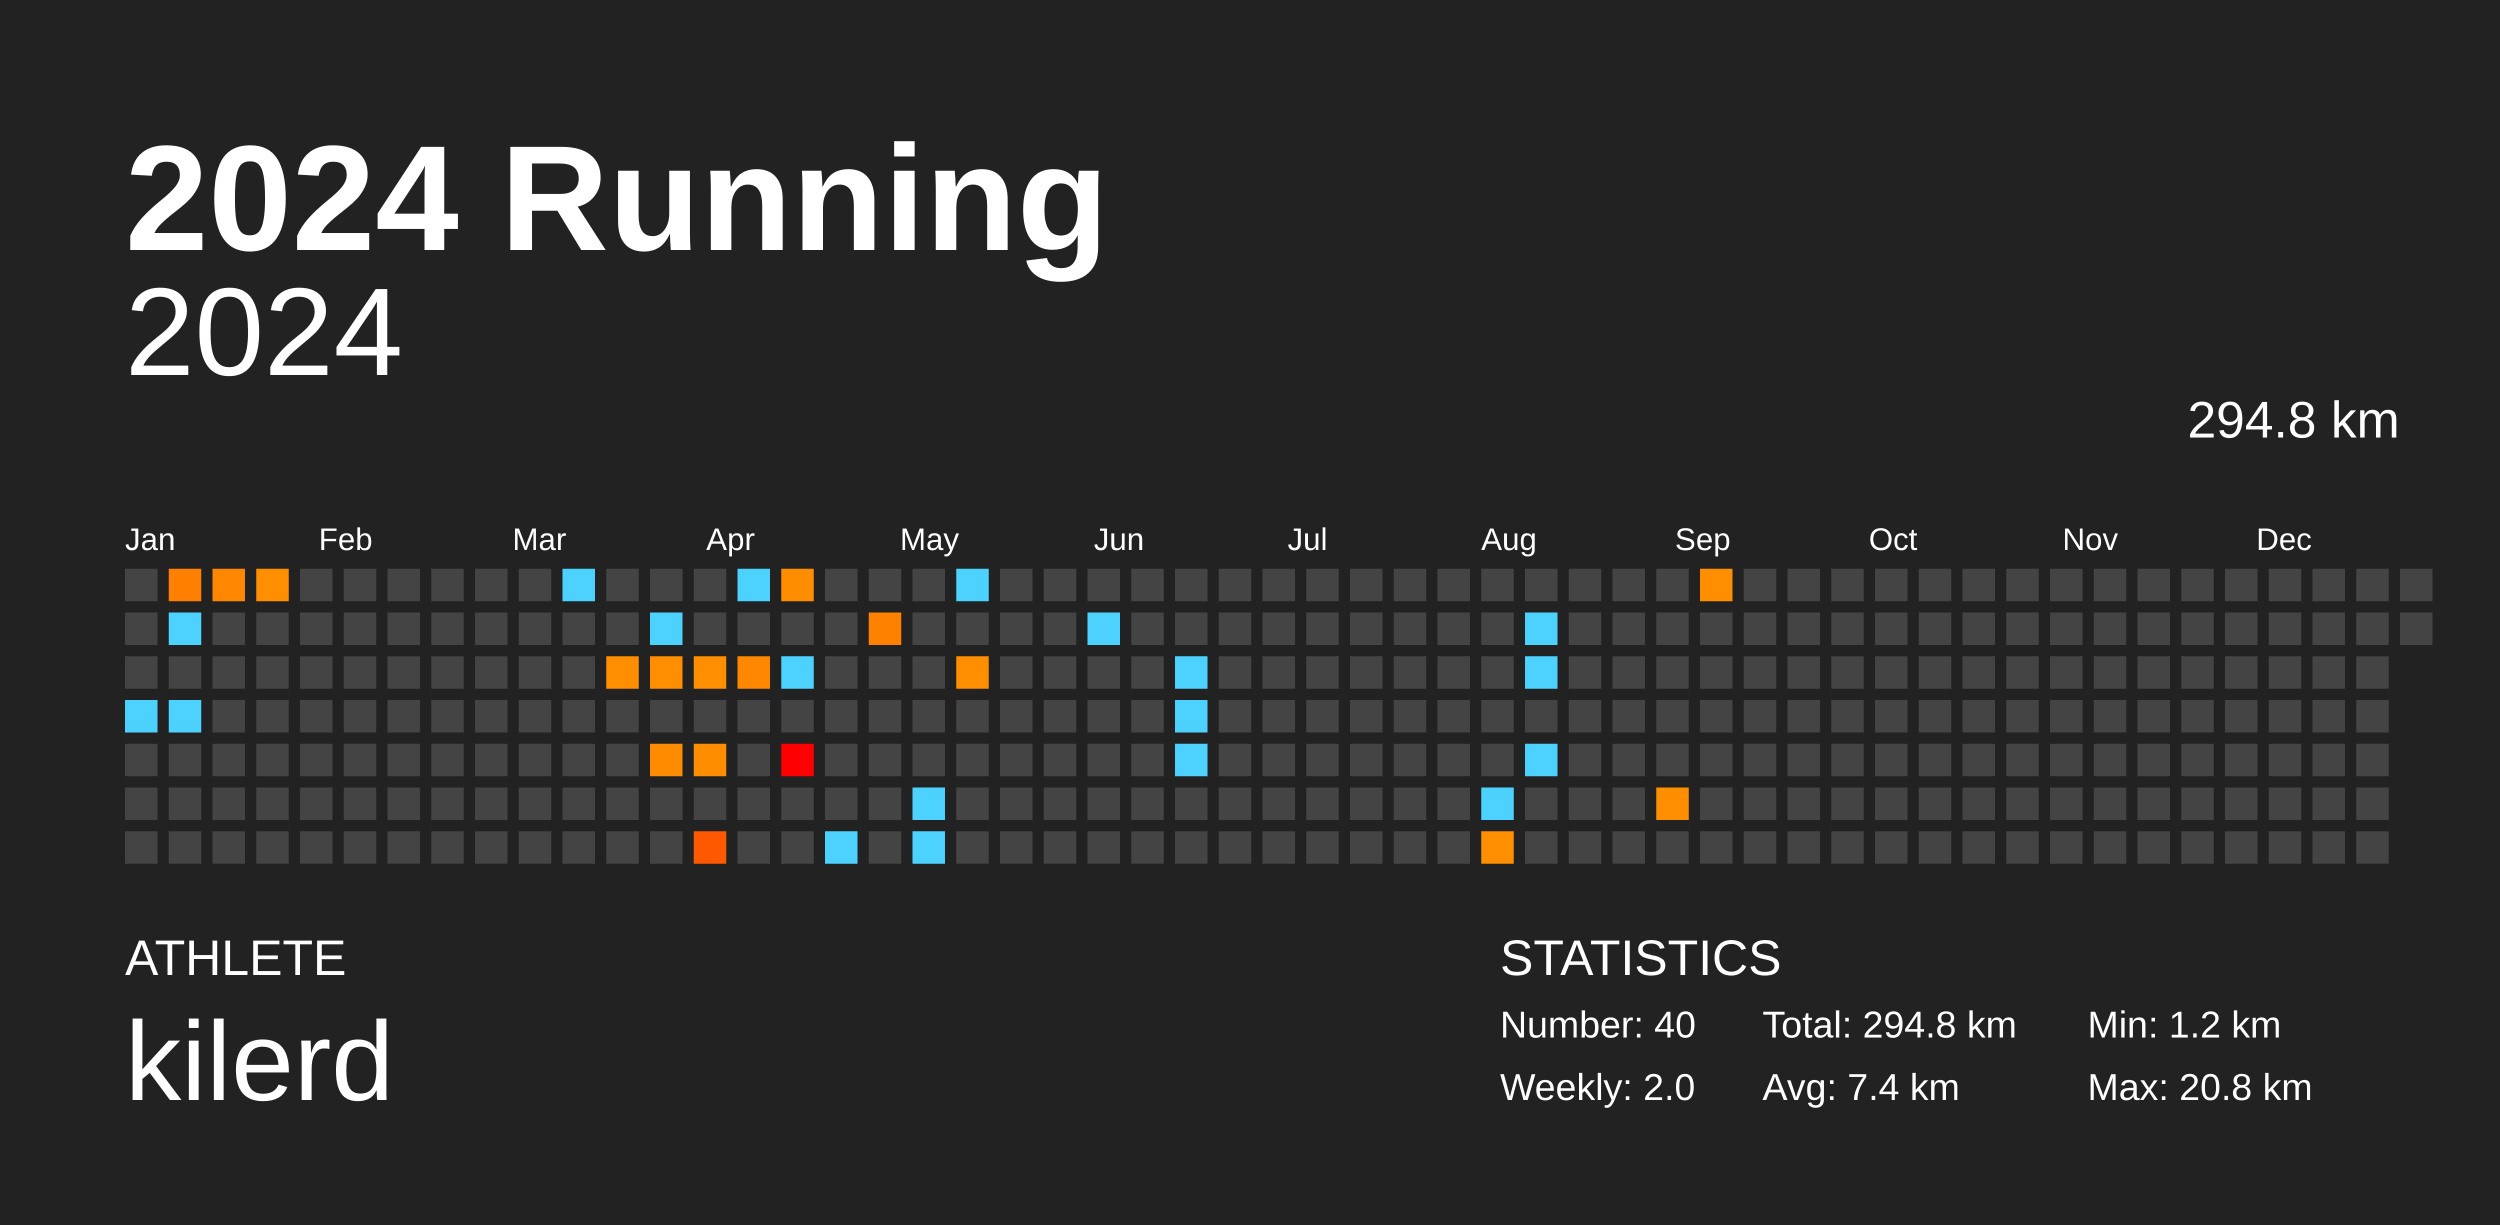
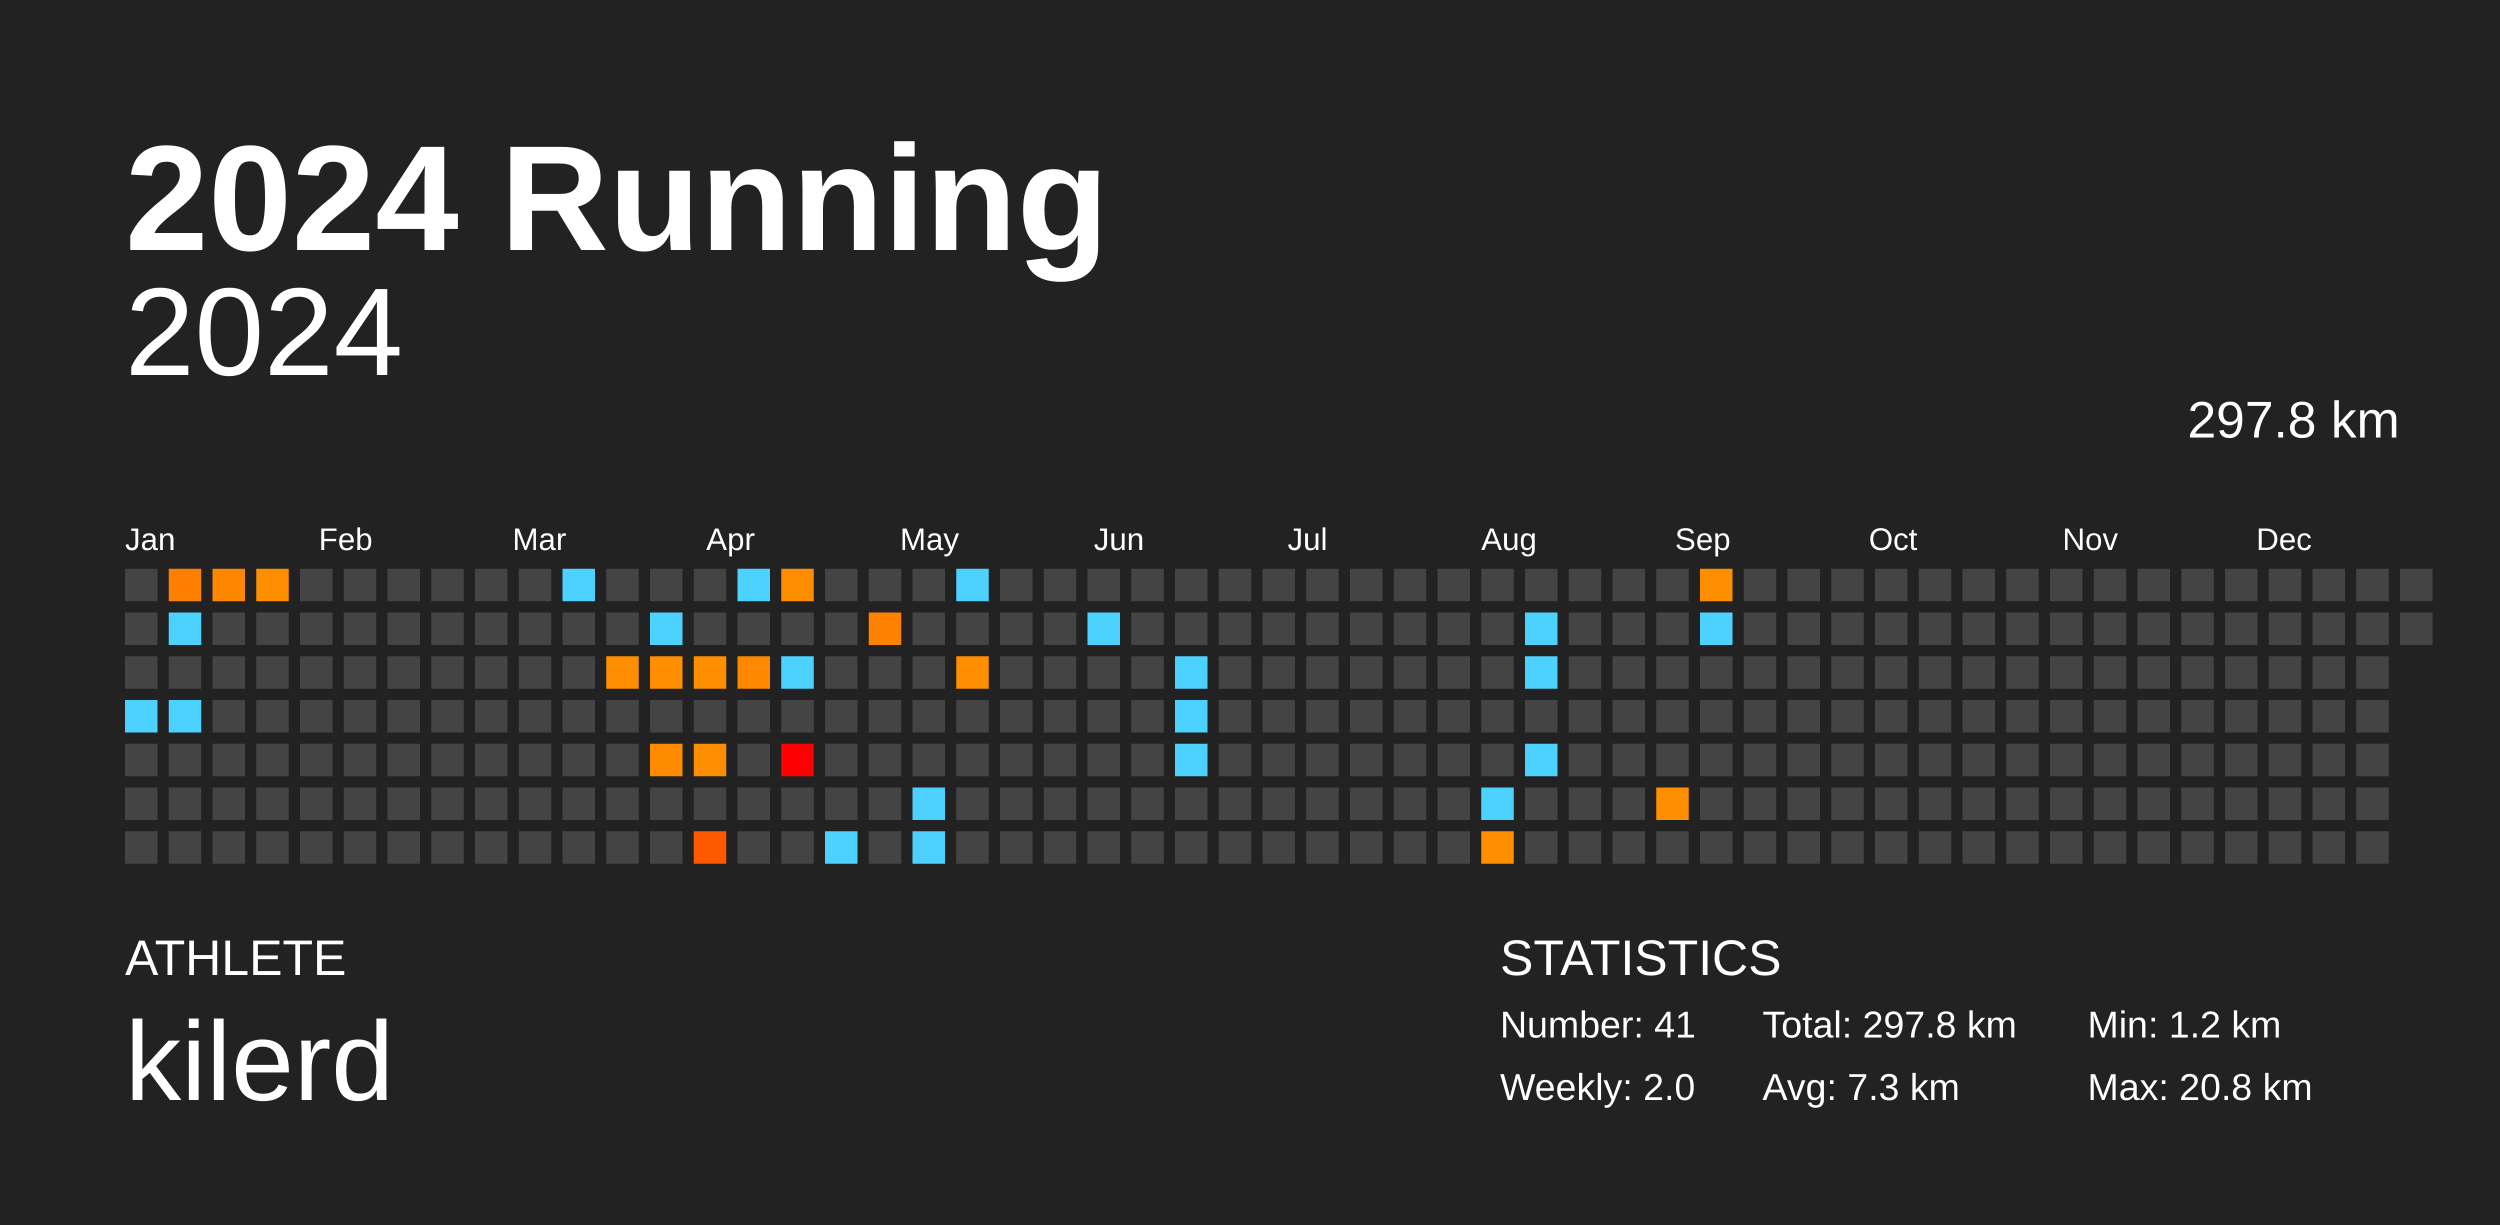
<svg xmlns="http://www.w3.org/2000/svg" baseProfile="full" height="98mm" version="1.1" viewBox="0,0,200,98" width="200mm">
  <defs />
  <rect fill="#222222" height="98" width="200" x="0" y="0" />
  <text fill="#FFFFFF" style="font-size:12px; font-family:Arial; font-weight:bold;" x="10" y="20">2024 Running</text>
  <text fill="#FFFFFF" style="font-size:4px; font-family:Arial" x="10" y="78">ATHLETE</text>
  <text fill="#FFFFFF" style="font-size:9px; font-family:Arial" x="10" y="88">kilerd</text>
  <text fill="#FFFFFF" style="font-size:4px; font-family:Arial" x="120" y="78">STATISTICS</text>
-   <text fill="#FFFFFF" style="font-size:3px; font-family:Arial" x="120" y="83">Number: 40</text>
+   <text fill="#FFFFFF" style="font-size:3px; font-family:Arial" x="120" y="83">Number: 41</text>
  <text fill="#FFFFFF" style="font-size:3px; font-family:Arial" x="120" y="88">Weekly: 2.0</text>
-   <text fill="#FFFFFF" style="font-size:3px; font-family:Arial" x="141" y="83">Total: 294.8 km</text>
-   <text fill="#FFFFFF" style="font-size:3px; font-family:Arial" x="141" y="88">Avg: 7.4 km</text>
+   <text fill="#FFFFFF" style="font-size:3px; font-family:Arial" x="141" y="83">Total: 297.8 km</text>
+   <text fill="#FFFFFF" style="font-size:3px; font-family:Arial" x="141" y="88">Avg: 7.3 km</text>
  <text fill="#FFFFFF" style="font-size:3px; font-family:Arial" x="167" y="83">Min: 1.2 km</text>
  <text fill="#FFFFFF" style="font-size:3px; font-family:Arial" x="167" y="88">Max: 20.8 km</text>
  <text alignment-baseline="hanging" fill="#FFFFFF" style="font-size:10.0px; font-family:Arial;" x="10" y="30">2024</text>
-   <text alignment-baseline="hanging" fill="#FFFFFF" style="font-size:4.125px; font-family:Arial;" x="175" y="35">294.8 km</text>
+   <text alignment-baseline="hanging" fill="#FFFFFF" style="font-size:4.125px; font-family:Arial;" x="175" y="35">297.8 km</text>
  <text fill="#FFFFFF" style="font-size:2.5px; font-family:Arial" x="10.0" y="44">Jan</text>
  <text fill="#FFFFFF" style="font-size:2.5px; font-family:Arial" x="25.5" y="44">Feb</text>
  <text fill="#FFFFFF" style="font-size:2.5px; font-family:Arial" x="41.0" y="44">Mar</text>
  <text fill="#FFFFFF" style="font-size:2.5px; font-family:Arial" x="56.5" y="44">Apr</text>
  <text fill="#FFFFFF" style="font-size:2.5px; font-family:Arial" x="72.0" y="44">May</text>
  <text fill="#FFFFFF" style="font-size:2.5px; font-family:Arial" x="87.5" y="44">Jun</text>
  <text fill="#FFFFFF" style="font-size:2.5px; font-family:Arial" x="103.0" y="44">Jul</text>
  <text fill="#FFFFFF" style="font-size:2.5px; font-family:Arial" x="118.5" y="44">Aug</text>
  <text fill="#FFFFFF" style="font-size:2.5px; font-family:Arial" x="134.0" y="44">Sep</text>
  <text fill="#FFFFFF" style="font-size:2.5px; font-family:Arial" x="149.5" y="44">Oct</text>
  <text fill="#FFFFFF" style="font-size:2.5px; font-family:Arial" x="165.0" y="44">Nov</text>
  <text fill="#FFFFFF" style="font-size:2.5px; font-family:Arial" x="180.5" y="44">Dec</text>
  <rect fill="#444444" height="2.6" width="2.6" x="10.0" y="45.5" />
  <rect fill="#444444" height="2.6" width="2.6" x="10.0" y="49.0" />
  <rect fill="#444444" height="2.6" width="2.6" x="10.0" y="52.5" />
  <rect fill="#4dd2ff" height="2.6" width="2.6" x="10.0" y="56.0" />
  <rect fill="#444444" height="2.6" width="2.6" x="10.0" y="59.5" />
  <rect fill="#444444" height="2.6" width="2.6" x="10.0" y="63.0" />
  <rect fill="#444444" height="2.6" width="2.6" x="10.0" y="66.5" />
  <rect fill="#ff8000" height="2.6" width="2.6" x="13.5" y="45.5" />
  <rect fill="#4dd2ff" height="2.6" width="2.6" x="13.5" y="49.0" />
  <rect fill="#444444" height="2.6" width="2.6" x="13.5" y="52.5" />
  <rect fill="#4dd2ff" height="2.6" width="2.6" x="13.5" y="56.0" />
  <rect fill="#444444" height="2.6" width="2.6" x="13.5" y="59.5" />
  <rect fill="#444444" height="2.6" width="2.6" x="13.5" y="63.0" />
  <rect fill="#444444" height="2.6" width="2.6" x="13.5" y="66.5" />
  <rect fill="#ff8700" height="2.6" width="2.6" x="17.0" y="45.5" />
  <rect fill="#444444" height="2.6" width="2.6" x="17.0" y="49.0" />
  <rect fill="#444444" height="2.6" width="2.6" x="17.0" y="52.5" />
  <rect fill="#444444" height="2.6" width="2.6" x="17.0" y="56.0" />
  <rect fill="#444444" height="2.6" width="2.6" x="17.0" y="59.5" />
  <rect fill="#444444" height="2.6" width="2.6" x="17.0" y="63.0" />
  <rect fill="#444444" height="2.6" width="2.6" x="17.0" y="66.5" />
  <rect fill="#ff8e00" height="2.6" width="2.6" x="20.5" y="45.5" />
  <rect fill="#444444" height="2.6" width="2.6" x="20.5" y="49.0" />
  <rect fill="#444444" height="2.6" width="2.6" x="20.5" y="52.5" />
  <rect fill="#444444" height="2.6" width="2.6" x="20.5" y="56.0" />
  <rect fill="#444444" height="2.6" width="2.6" x="20.5" y="59.5" />
  <rect fill="#444444" height="2.6" width="2.6" x="20.5" y="63.0" />
  <rect fill="#444444" height="2.6" width="2.6" x="20.5" y="66.5" />
  <rect fill="#444444" height="2.6" width="2.6" x="24.0" y="45.5" />
  <rect fill="#444444" height="2.6" width="2.6" x="24.0" y="49.0" />
  <rect fill="#444444" height="2.6" width="2.6" x="24.0" y="52.5" />
  <rect fill="#444444" height="2.6" width="2.6" x="24.0" y="56.0" />
  <rect fill="#444444" height="2.6" width="2.6" x="24.0" y="59.5" />
  <rect fill="#444444" height="2.6" width="2.6" x="24.0" y="63.0" />
  <rect fill="#444444" height="2.6" width="2.6" x="24.0" y="66.5" />
  <rect fill="#444444" height="2.6" width="2.6" x="27.5" y="45.5" />
  <rect fill="#444444" height="2.6" width="2.6" x="27.5" y="49.0" />
  <rect fill="#444444" height="2.6" width="2.6" x="27.5" y="52.5" />
  <rect fill="#444444" height="2.6" width="2.6" x="27.5" y="56.0" />
  <rect fill="#444444" height="2.6" width="2.6" x="27.5" y="59.5" />
  <rect fill="#444444" height="2.6" width="2.6" x="27.5" y="63.0" />
  <rect fill="#444444" height="2.6" width="2.6" x="27.5" y="66.5" />
  <rect fill="#444444" height="2.6" width="2.6" x="31.0" y="45.5" />
  <rect fill="#444444" height="2.6" width="2.6" x="31.0" y="49.0" />
  <rect fill="#444444" height="2.6" width="2.6" x="31.0" y="52.5" />
  <rect fill="#444444" height="2.6" width="2.6" x="31.0" y="56.0" />
  <rect fill="#444444" height="2.6" width="2.6" x="31.0" y="59.5" />
  <rect fill="#444444" height="2.6" width="2.6" x="31.0" y="63.0" />
  <rect fill="#444444" height="2.6" width="2.6" x="31.0" y="66.5" />
  <rect fill="#444444" height="2.6" width="2.6" x="34.5" y="45.5" />
  <rect fill="#444444" height="2.6" width="2.6" x="34.5" y="49.0" />
  <rect fill="#444444" height="2.6" width="2.6" x="34.5" y="52.5" />
  <rect fill="#444444" height="2.6" width="2.6" x="34.5" y="56.0" />
  <rect fill="#444444" height="2.6" width="2.6" x="34.5" y="59.5" />
  <rect fill="#444444" height="2.6" width="2.6" x="34.5" y="63.0" />
  <rect fill="#444444" height="2.6" width="2.6" x="34.5" y="66.5" />
  <rect fill="#444444" height="2.6" width="2.6" x="38.0" y="45.5" />
  <rect fill="#444444" height="2.6" width="2.6" x="38.0" y="49.0" />
  <rect fill="#444444" height="2.6" width="2.6" x="38.0" y="52.5" />
  <rect fill="#444444" height="2.6" width="2.6" x="38.0" y="56.0" />
  <rect fill="#444444" height="2.6" width="2.6" x="38.0" y="59.5" />
  <rect fill="#444444" height="2.6" width="2.6" x="38.0" y="63.0" />
  <rect fill="#444444" height="2.6" width="2.6" x="38.0" y="66.5" />
  <rect fill="#444444" height="2.6" width="2.6" x="41.5" y="45.5" />
  <rect fill="#444444" height="2.6" width="2.6" x="41.5" y="49.0" />
  <rect fill="#444444" height="2.6" width="2.6" x="41.5" y="52.5" />
  <rect fill="#444444" height="2.6" width="2.6" x="41.5" y="56.0" />
  <rect fill="#444444" height="2.6" width="2.6" x="41.5" y="59.5" />
  <rect fill="#444444" height="2.6" width="2.6" x="41.5" y="63.0" />
  <rect fill="#444444" height="2.6" width="2.6" x="41.5" y="66.5" />
  <rect fill="#4dd2ff" height="2.6" width="2.6" x="45.0" y="45.5" />
  <rect fill="#444444" height="2.6" width="2.6" x="45.0" y="49.0" />
  <rect fill="#444444" height="2.6" width="2.6" x="45.0" y="52.5" />
  <rect fill="#444444" height="2.6" width="2.6" x="45.0" y="56.0" />
  <rect fill="#444444" height="2.6" width="2.6" x="45.0" y="59.5" />
  <rect fill="#444444" height="2.6" width="2.6" x="45.0" y="63.0" />
  <rect fill="#444444" height="2.6" width="2.6" x="45.0" y="66.5" />
  <rect fill="#444444" height="2.6" width="2.6" x="48.5" y="45.5" />
  <rect fill="#444444" height="2.6" width="2.6" x="48.5" y="49.0" />
  <rect fill="#ff8e00" height="2.6" width="2.6" x="48.5" y="52.5" />
  <rect fill="#444444" height="2.6" width="2.6" x="48.5" y="56.0" />
  <rect fill="#444444" height="2.6" width="2.6" x="48.5" y="59.5" />
  <rect fill="#444444" height="2.6" width="2.6" x="48.5" y="63.0" />
  <rect fill="#444444" height="2.6" width="2.6" x="48.5" y="66.5" />
  <rect fill="#444444" height="2.6" width="2.6" x="52.0" y="45.5" />
  <rect fill="#4dd2ff" height="2.6" width="2.6" x="52.0" y="49.0" />
  <rect fill="#ff8e00" height="2.6" width="2.6" x="52.0" y="52.5" />
  <rect fill="#444444" height="2.6" width="2.6" x="52.0" y="56.0" />
  <rect fill="#ff8c00" height="2.6" width="2.6" x="52.0" y="59.5" />
  <rect fill="#444444" height="2.6" width="2.6" x="52.0" y="63.0" />
  <rect fill="#444444" height="2.6" width="2.6" x="52.0" y="66.5" />
  <rect fill="#444444" height="2.6" width="2.6" x="55.5" y="45.5" />
  <rect fill="#444444" height="2.6" width="2.6" x="55.5" y="49.0" />
  <rect fill="#ff8e00" height="2.6" width="2.6" x="55.5" y="52.5" />
  <rect fill="#444444" height="2.6" width="2.6" x="55.5" y="56.0" />
  <rect fill="#ff8d00" height="2.6" width="2.6" x="55.5" y="59.5" />
  <rect fill="#444444" height="2.6" width="2.6" x="55.5" y="63.0" />
  <rect fill="#ff5900" height="2.6" width="2.6" x="55.5" y="66.5" />
  <rect fill="#4dd2ff" height="2.6" width="2.6" x="59.0" y="45.5" />
  <rect fill="#444444" height="2.6" width="2.6" x="59.0" y="49.0" />
  <rect fill="#ff8800" height="2.6" width="2.6" x="59.0" y="52.5" />
  <rect fill="#444444" height="2.6" width="2.6" x="59.0" y="56.0" />
  <rect fill="#444444" height="2.6" width="2.6" x="59.0" y="59.5" />
  <rect fill="#444444" height="2.6" width="2.6" x="59.0" y="63.0" />
  <rect fill="#444444" height="2.6" width="2.6" x="59.0" y="66.5" />
  <rect fill="#ff8d00" height="2.6" width="2.6" x="62.5" y="45.5" />
  <rect fill="#444444" height="2.6" width="2.6" x="62.5" y="49.0" />
  <rect fill="#4dd2ff" height="2.6" width="2.6" x="62.5" y="52.5" />
  <rect fill="#444444" height="2.6" width="2.6" x="62.5" y="56.0" />
  <rect fill="red" height="2.6" width="2.6" x="62.5" y="59.5" />
  <rect fill="#444444" height="2.6" width="2.6" x="62.5" y="63.0" />
  <rect fill="#444444" height="2.6" width="2.6" x="62.5" y="66.5" />
  <rect fill="#444444" height="2.6" width="2.6" x="66.0" y="45.5" />
  <rect fill="#444444" height="2.6" width="2.6" x="66.0" y="49.0" />
  <rect fill="#444444" height="2.6" width="2.6" x="66.0" y="52.5" />
  <rect fill="#444444" height="2.6" width="2.6" x="66.0" y="56.0" />
  <rect fill="#444444" height="2.6" width="2.6" x="66.0" y="59.5" />
  <rect fill="#444444" height="2.6" width="2.6" x="66.0" y="63.0" />
  <rect fill="#4dd2ff" height="2.6" width="2.6" x="66.0" y="66.5" />
  <rect fill="#444444" height="2.6" width="2.6" x="69.5" y="45.5" />
  <rect fill="#ff8100" height="2.6" width="2.6" x="69.5" y="49.0" />
  <rect fill="#444444" height="2.6" width="2.6" x="69.5" y="52.5" />
  <rect fill="#444444" height="2.6" width="2.6" x="69.5" y="56.0" />
  <rect fill="#444444" height="2.6" width="2.6" x="69.5" y="59.5" />
  <rect fill="#444444" height="2.6" width="2.6" x="69.5" y="63.0" />
  <rect fill="#444444" height="2.6" width="2.6" x="69.5" y="66.5" />
  <rect fill="#444444" height="2.6" width="2.6" x="73.0" y="45.5" />
  <rect fill="#444444" height="2.6" width="2.6" x="73.0" y="49.0" />
  <rect fill="#444444" height="2.6" width="2.6" x="73.0" y="52.5" />
  <rect fill="#444444" height="2.6" width="2.6" x="73.0" y="56.0" />
  <rect fill="#444444" height="2.6" width="2.6" x="73.0" y="59.5" />
  <rect fill="#4dd2ff" height="2.6" width="2.6" x="73.0" y="63.0" />
  <rect fill="#4dd2ff" height="2.6" width="2.6" x="73.0" y="66.5" />
  <rect fill="#4dd2ff" height="2.6" width="2.6" x="76.5" y="45.5" />
  <rect fill="#444444" height="2.6" width="2.6" x="76.5" y="49.0" />
  <rect fill="#ff8e00" height="2.6" width="2.6" x="76.5" y="52.5" />
  <rect fill="#444444" height="2.6" width="2.6" x="76.5" y="56.0" />
  <rect fill="#444444" height="2.6" width="2.6" x="76.5" y="59.5" />
  <rect fill="#444444" height="2.6" width="2.6" x="76.5" y="63.0" />
  <rect fill="#444444" height="2.6" width="2.6" x="76.5" y="66.5" />
  <rect fill="#444444" height="2.6" width="2.6" x="80.0" y="45.5" />
  <rect fill="#444444" height="2.6" width="2.6" x="80.0" y="49.0" />
  <rect fill="#444444" height="2.6" width="2.6" x="80.0" y="52.5" />
  <rect fill="#444444" height="2.6" width="2.6" x="80.0" y="56.0" />
  <rect fill="#444444" height="2.6" width="2.6" x="80.0" y="59.5" />
  <rect fill="#444444" height="2.6" width="2.6" x="80.0" y="63.0" />
  <rect fill="#444444" height="2.6" width="2.6" x="80.0" y="66.5" />
  <rect fill="#444444" height="2.6" width="2.6" x="83.5" y="45.5" />
  <rect fill="#444444" height="2.6" width="2.6" x="83.5" y="49.0" />
  <rect fill="#444444" height="2.6" width="2.6" x="83.5" y="52.5" />
  <rect fill="#444444" height="2.6" width="2.6" x="83.5" y="56.0" />
  <rect fill="#444444" height="2.6" width="2.6" x="83.5" y="59.5" />
  <rect fill="#444444" height="2.6" width="2.6" x="83.5" y="63.0" />
  <rect fill="#444444" height="2.6" width="2.6" x="83.5" y="66.5" />
  <rect fill="#444444" height="2.6" width="2.6" x="87.0" y="45.5" />
  <rect fill="#4dd2ff" height="2.6" width="2.6" x="87.0" y="49.0" />
  <rect fill="#444444" height="2.6" width="2.6" x="87.0" y="52.5" />
  <rect fill="#444444" height="2.6" width="2.6" x="87.0" y="56.0" />
  <rect fill="#444444" height="2.6" width="2.6" x="87.0" y="59.5" />
  <rect fill="#444444" height="2.6" width="2.6" x="87.0" y="63.0" />
  <rect fill="#444444" height="2.6" width="2.6" x="87.0" y="66.5" />
  <rect fill="#444444" height="2.6" width="2.6" x="90.5" y="45.5" />
  <rect fill="#444444" height="2.6" width="2.6" x="90.5" y="49.0" />
  <rect fill="#444444" height="2.6" width="2.6" x="90.5" y="52.5" />
  <rect fill="#444444" height="2.6" width="2.6" x="90.5" y="56.0" />
  <rect fill="#444444" height="2.6" width="2.6" x="90.5" y="59.5" />
  <rect fill="#444444" height="2.6" width="2.6" x="90.5" y="63.0" />
  <rect fill="#444444" height="2.6" width="2.6" x="90.5" y="66.5" />
  <rect fill="#444444" height="2.6" width="2.6" x="94.0" y="45.5" />
  <rect fill="#444444" height="2.6" width="2.6" x="94.0" y="49.0" />
  <rect fill="#4dd2ff" height="2.6" width="2.6" x="94.0" y="52.5" />
  <rect fill="#4dd2ff" height="2.6" width="2.6" x="94.0" y="56.0" />
  <rect fill="#4dd2ff" height="2.6" width="2.6" x="94.0" y="59.5" />
  <rect fill="#444444" height="2.6" width="2.6" x="94.0" y="63.0" />
  <rect fill="#444444" height="2.6" width="2.6" x="94.0" y="66.5" />
  <rect fill="#444444" height="2.6" width="2.6" x="97.5" y="45.5" />
  <rect fill="#444444" height="2.6" width="2.6" x="97.5" y="49.0" />
  <rect fill="#444444" height="2.6" width="2.6" x="97.5" y="52.5" />
  <rect fill="#444444" height="2.6" width="2.6" x="97.5" y="56.0" />
  <rect fill="#444444" height="2.6" width="2.6" x="97.5" y="59.5" />
  <rect fill="#444444" height="2.6" width="2.6" x="97.5" y="63.0" />
  <rect fill="#444444" height="2.6" width="2.6" x="97.5" y="66.5" />
  <rect fill="#444444" height="2.6" width="2.6" x="101.0" y="45.5" />
  <rect fill="#444444" height="2.6" width="2.6" x="101.0" y="49.0" />
  <rect fill="#444444" height="2.6" width="2.6" x="101.0" y="52.5" />
  <rect fill="#444444" height="2.6" width="2.6" x="101.0" y="56.0" />
  <rect fill="#444444" height="2.6" width="2.6" x="101.0" y="59.5" />
  <rect fill="#444444" height="2.6" width="2.6" x="101.0" y="63.0" />
  <rect fill="#444444" height="2.6" width="2.6" x="101.0" y="66.5" />
  <rect fill="#444444" height="2.6" width="2.6" x="104.5" y="45.5" />
  <rect fill="#444444" height="2.6" width="2.6" x="104.5" y="49.0" />
  <rect fill="#444444" height="2.6" width="2.6" x="104.5" y="52.5" />
  <rect fill="#444444" height="2.6" width="2.6" x="104.5" y="56.0" />
  <rect fill="#444444" height="2.6" width="2.6" x="104.5" y="59.5" />
  <rect fill="#444444" height="2.6" width="2.6" x="104.5" y="63.0" />
  <rect fill="#444444" height="2.6" width="2.6" x="104.5" y="66.5" />
  <rect fill="#444444" height="2.6" width="2.6" x="108.0" y="45.5" />
  <rect fill="#444444" height="2.6" width="2.6" x="108.0" y="49.0" />
  <rect fill="#444444" height="2.6" width="2.6" x="108.0" y="52.5" />
  <rect fill="#444444" height="2.6" width="2.6" x="108.0" y="56.0" />
  <rect fill="#444444" height="2.6" width="2.6" x="108.0" y="59.5" />
  <rect fill="#444444" height="2.6" width="2.6" x="108.0" y="63.0" />
  <rect fill="#444444" height="2.6" width="2.6" x="108.0" y="66.5" />
  <rect fill="#444444" height="2.6" width="2.6" x="111.5" y="45.5" />
  <rect fill="#444444" height="2.6" width="2.6" x="111.5" y="49.0" />
  <rect fill="#444444" height="2.6" width="2.6" x="111.5" y="52.5" />
  <rect fill="#444444" height="2.6" width="2.6" x="111.5" y="56.0" />
  <rect fill="#444444" height="2.6" width="2.6" x="111.5" y="59.5" />
  <rect fill="#444444" height="2.6" width="2.6" x="111.5" y="63.0" />
  <rect fill="#444444" height="2.6" width="2.6" x="111.5" y="66.5" />
  <rect fill="#444444" height="2.6" width="2.6" x="115.0" y="45.5" />
  <rect fill="#444444" height="2.6" width="2.6" x="115.0" y="49.0" />
  <rect fill="#444444" height="2.6" width="2.6" x="115.0" y="52.5" />
  <rect fill="#444444" height="2.6" width="2.6" x="115.0" y="56.0" />
  <rect fill="#444444" height="2.6" width="2.6" x="115.0" y="59.5" />
  <rect fill="#444444" height="2.6" width="2.6" x="115.0" y="63.0" />
  <rect fill="#444444" height="2.6" width="2.6" x="115.0" y="66.5" />
  <rect fill="#444444" height="2.6" width="2.6" x="118.5" y="45.5" />
  <rect fill="#444444" height="2.6" width="2.6" x="118.5" y="49.0" />
  <rect fill="#444444" height="2.6" width="2.6" x="118.5" y="52.5" />
  <rect fill="#444444" height="2.6" width="2.6" x="118.5" y="56.0" />
  <rect fill="#444444" height="2.6" width="2.6" x="118.5" y="59.5" />
  <rect fill="#4dd2ff" height="2.6" width="2.6" x="118.5" y="63.0" />
  <rect fill="#ff8e00" height="2.6" width="2.6" x="118.5" y="66.5" />
  <rect fill="#444444" height="2.6" width="2.6" x="122.0" y="45.5" />
  <rect fill="#4dd2ff" height="2.6" width="2.6" x="122.0" y="49.0" />
  <rect fill="#4dd2ff" height="2.6" width="2.6" x="122.0" y="52.5" />
  <rect fill="#444444" height="2.6" width="2.6" x="122.0" y="56.0" />
  <rect fill="#4dd2ff" height="2.6" width="2.6" x="122.0" y="59.5" />
  <rect fill="#444444" height="2.6" width="2.6" x="122.0" y="63.0" />
  <rect fill="#444444" height="2.6" width="2.6" x="122.0" y="66.5" />
  <rect fill="#444444" height="2.6" width="2.6" x="125.5" y="45.5" />
  <rect fill="#444444" height="2.6" width="2.6" x="125.5" y="49.0" />
  <rect fill="#444444" height="2.6" width="2.6" x="125.5" y="52.5" />
  <rect fill="#444444" height="2.6" width="2.6" x="125.5" y="56.0" />
  <rect fill="#444444" height="2.6" width="2.6" x="125.5" y="59.5" />
  <rect fill="#444444" height="2.6" width="2.6" x="125.5" y="63.0" />
  <rect fill="#444444" height="2.6" width="2.6" x="125.5" y="66.5" />
  <rect fill="#444444" height="2.6" width="2.6" x="129.0" y="45.5" />
  <rect fill="#444444" height="2.6" width="2.6" x="129.0" y="49.0" />
  <rect fill="#444444" height="2.6" width="2.6" x="129.0" y="52.5" />
  <rect fill="#444444" height="2.6" width="2.6" x="129.0" y="56.0" />
  <rect fill="#444444" height="2.6" width="2.6" x="129.0" y="59.5" />
  <rect fill="#444444" height="2.6" width="2.6" x="129.0" y="63.0" />
  <rect fill="#444444" height="2.6" width="2.6" x="129.0" y="66.5" />
  <rect fill="#444444" height="2.6" width="2.6" x="132.5" y="45.5" />
  <rect fill="#444444" height="2.6" width="2.6" x="132.5" y="49.0" />
  <rect fill="#444444" height="2.6" width="2.6" x="132.5" y="52.5" />
  <rect fill="#444444" height="2.6" width="2.6" x="132.5" y="56.0" />
  <rect fill="#444444" height="2.6" width="2.6" x="132.5" y="59.5" />
  <rect fill="#ff8e00" height="2.6" width="2.6" x="132.5" y="63.0" />
  <rect fill="#444444" height="2.6" width="2.6" x="132.5" y="66.5" />
  <rect fill="#ff8e00" height="2.6" width="2.6" x="136.0" y="45.5" />
-   <rect fill="#444444" height="2.6" width="2.6" x="136.0" y="49.0" />
+   <rect fill="#4dd2ff" height="2.6" width="2.6" x="136.0" y="49.0" />
  <rect fill="#444444" height="2.6" width="2.6" x="136.0" y="52.5" />
  <rect fill="#444444" height="2.6" width="2.6" x="136.0" y="56.0" />
  <rect fill="#444444" height="2.6" width="2.6" x="136.0" y="59.5" />
  <rect fill="#444444" height="2.6" width="2.6" x="136.0" y="63.0" />
  <rect fill="#444444" height="2.6" width="2.6" x="136.0" y="66.5" />
  <rect fill="#444444" height="2.6" width="2.6" x="139.5" y="45.5" />
  <rect fill="#444444" height="2.6" width="2.6" x="139.5" y="49.0" />
  <rect fill="#444444" height="2.6" width="2.6" x="139.5" y="52.5" />
  <rect fill="#444444" height="2.6" width="2.6" x="139.5" y="56.0" />
  <rect fill="#444444" height="2.6" width="2.6" x="139.5" y="59.5" />
  <rect fill="#444444" height="2.6" width="2.6" x="139.5" y="63.0" />
  <rect fill="#444444" height="2.6" width="2.6" x="139.5" y="66.5" />
  <rect fill="#444444" height="2.6" width="2.6" x="143.0" y="45.5" />
  <rect fill="#444444" height="2.6" width="2.6" x="143.0" y="49.0" />
  <rect fill="#444444" height="2.6" width="2.6" x="143.0" y="52.5" />
  <rect fill="#444444" height="2.6" width="2.6" x="143.0" y="56.0" />
  <rect fill="#444444" height="2.6" width="2.6" x="143.0" y="59.5" />
  <rect fill="#444444" height="2.6" width="2.6" x="143.0" y="63.0" />
  <rect fill="#444444" height="2.6" width="2.6" x="143.0" y="66.5" />
  <rect fill="#444444" height="2.6" width="2.6" x="146.5" y="45.5" />
  <rect fill="#444444" height="2.6" width="2.6" x="146.5" y="49.0" />
  <rect fill="#444444" height="2.6" width="2.6" x="146.5" y="52.5" />
  <rect fill="#444444" height="2.6" width="2.6" x="146.5" y="56.0" />
  <rect fill="#444444" height="2.6" width="2.6" x="146.5" y="59.5" />
  <rect fill="#444444" height="2.6" width="2.6" x="146.5" y="63.0" />
  <rect fill="#444444" height="2.6" width="2.6" x="146.5" y="66.5" />
  <rect fill="#444444" height="2.6" width="2.6" x="150.0" y="45.5" />
  <rect fill="#444444" height="2.6" width="2.6" x="150.0" y="49.0" />
  <rect fill="#444444" height="2.6" width="2.6" x="150.0" y="52.5" />
  <rect fill="#444444" height="2.6" width="2.6" x="150.0" y="56.0" />
  <rect fill="#444444" height="2.6" width="2.6" x="150.0" y="59.5" />
  <rect fill="#444444" height="2.6" width="2.6" x="150.0" y="63.0" />
  <rect fill="#444444" height="2.6" width="2.6" x="150.0" y="66.5" />
  <rect fill="#444444" height="2.6" width="2.6" x="153.5" y="45.5" />
  <rect fill="#444444" height="2.6" width="2.6" x="153.5" y="49.0" />
  <rect fill="#444444" height="2.6" width="2.6" x="153.5" y="52.5" />
  <rect fill="#444444" height="2.6" width="2.6" x="153.5" y="56.0" />
  <rect fill="#444444" height="2.6" width="2.6" x="153.5" y="59.5" />
  <rect fill="#444444" height="2.6" width="2.6" x="153.5" y="63.0" />
  <rect fill="#444444" height="2.6" width="2.6" x="153.5" y="66.5" />
  <rect fill="#444444" height="2.6" width="2.6" x="157.0" y="45.5" />
  <rect fill="#444444" height="2.6" width="2.6" x="157.0" y="49.0" />
  <rect fill="#444444" height="2.6" width="2.6" x="157.0" y="52.5" />
  <rect fill="#444444" height="2.6" width="2.6" x="157.0" y="56.0" />
  <rect fill="#444444" height="2.6" width="2.6" x="157.0" y="59.5" />
  <rect fill="#444444" height="2.6" width="2.6" x="157.0" y="63.0" />
  <rect fill="#444444" height="2.6" width="2.6" x="157.0" y="66.5" />
  <rect fill="#444444" height="2.6" width="2.6" x="160.5" y="45.5" />
  <rect fill="#444444" height="2.6" width="2.6" x="160.5" y="49.0" />
  <rect fill="#444444" height="2.6" width="2.6" x="160.5" y="52.5" />
  <rect fill="#444444" height="2.6" width="2.6" x="160.5" y="56.0" />
  <rect fill="#444444" height="2.6" width="2.6" x="160.5" y="59.5" />
  <rect fill="#444444" height="2.6" width="2.6" x="160.5" y="63.0" />
  <rect fill="#444444" height="2.6" width="2.6" x="160.5" y="66.5" />
  <rect fill="#444444" height="2.6" width="2.6" x="164.0" y="45.5" />
  <rect fill="#444444" height="2.6" width="2.6" x="164.0" y="49.0" />
  <rect fill="#444444" height="2.6" width="2.6" x="164.0" y="52.5" />
  <rect fill="#444444" height="2.6" width="2.6" x="164.0" y="56.0" />
  <rect fill="#444444" height="2.6" width="2.6" x="164.0" y="59.5" />
  <rect fill="#444444" height="2.6" width="2.6" x="164.0" y="63.0" />
  <rect fill="#444444" height="2.6" width="2.6" x="164.0" y="66.5" />
  <rect fill="#444444" height="2.6" width="2.6" x="167.5" y="45.5" />
  <rect fill="#444444" height="2.6" width="2.6" x="167.5" y="49.0" />
  <rect fill="#444444" height="2.6" width="2.6" x="167.5" y="52.5" />
  <rect fill="#444444" height="2.6" width="2.6" x="167.5" y="56.0" />
  <rect fill="#444444" height="2.6" width="2.6" x="167.5" y="59.5" />
  <rect fill="#444444" height="2.6" width="2.6" x="167.5" y="63.0" />
  <rect fill="#444444" height="2.6" width="2.6" x="167.5" y="66.5" />
  <rect fill="#444444" height="2.6" width="2.6" x="171.0" y="45.5" />
  <rect fill="#444444" height="2.6" width="2.6" x="171.0" y="49.0" />
  <rect fill="#444444" height="2.6" width="2.6" x="171.0" y="52.5" />
  <rect fill="#444444" height="2.6" width="2.6" x="171.0" y="56.0" />
  <rect fill="#444444" height="2.6" width="2.6" x="171.0" y="59.5" />
  <rect fill="#444444" height="2.6" width="2.6" x="171.0" y="63.0" />
  <rect fill="#444444" height="2.6" width="2.6" x="171.0" y="66.5" />
  <rect fill="#444444" height="2.6" width="2.6" x="174.5" y="45.5" />
  <rect fill="#444444" height="2.6" width="2.6" x="174.5" y="49.0" />
  <rect fill="#444444" height="2.6" width="2.6" x="174.5" y="52.5" />
  <rect fill="#444444" height="2.6" width="2.6" x="174.5" y="56.0" />
  <rect fill="#444444" height="2.6" width="2.6" x="174.5" y="59.5" />
  <rect fill="#444444" height="2.6" width="2.6" x="174.5" y="63.0" />
  <rect fill="#444444" height="2.6" width="2.6" x="174.5" y="66.5" />
  <rect fill="#444444" height="2.6" width="2.6" x="178.0" y="45.5" />
  <rect fill="#444444" height="2.6" width="2.6" x="178.0" y="49.0" />
  <rect fill="#444444" height="2.6" width="2.6" x="178.0" y="52.5" />
  <rect fill="#444444" height="2.6" width="2.6" x="178.0" y="56.0" />
  <rect fill="#444444" height="2.6" width="2.6" x="178.0" y="59.5" />
  <rect fill="#444444" height="2.6" width="2.6" x="178.0" y="63.0" />
  <rect fill="#444444" height="2.6" width="2.6" x="178.0" y="66.5" />
  <rect fill="#444444" height="2.6" width="2.6" x="181.5" y="45.5" />
  <rect fill="#444444" height="2.6" width="2.6" x="181.5" y="49.0" />
  <rect fill="#444444" height="2.6" width="2.6" x="181.5" y="52.5" />
  <rect fill="#444444" height="2.6" width="2.6" x="181.5" y="56.0" />
  <rect fill="#444444" height="2.6" width="2.6" x="181.5" y="59.5" />
  <rect fill="#444444" height="2.6" width="2.6" x="181.5" y="63.0" />
  <rect fill="#444444" height="2.6" width="2.6" x="181.5" y="66.5" />
  <rect fill="#444444" height="2.6" width="2.6" x="185.0" y="45.5" />
  <rect fill="#444444" height="2.6" width="2.6" x="185.0" y="49.0" />
  <rect fill="#444444" height="2.6" width="2.6" x="185.0" y="52.5" />
  <rect fill="#444444" height="2.6" width="2.6" x="185.0" y="56.0" />
  <rect fill="#444444" height="2.6" width="2.6" x="185.0" y="59.5" />
  <rect fill="#444444" height="2.6" width="2.6" x="185.0" y="63.0" />
  <rect fill="#444444" height="2.6" width="2.6" x="185.0" y="66.5" />
  <rect fill="#444444" height="2.6" width="2.6" x="188.5" y="45.5" />
  <rect fill="#444444" height="2.6" width="2.6" x="188.5" y="49.0" />
  <rect fill="#444444" height="2.6" width="2.6" x="188.5" y="52.5" />
  <rect fill="#444444" height="2.6" width="2.6" x="188.5" y="56.0" />
  <rect fill="#444444" height="2.6" width="2.6" x="188.5" y="59.5" />
  <rect fill="#444444" height="2.6" width="2.6" x="188.5" y="63.0" />
  <rect fill="#444444" height="2.6" width="2.6" x="188.5" y="66.5" />
  <rect fill="#444444" height="2.6" width="2.6" x="192.0" y="45.5" />
  <rect fill="#444444" height="2.6" width="2.6" x="192.0" y="49.0" />
</svg>
